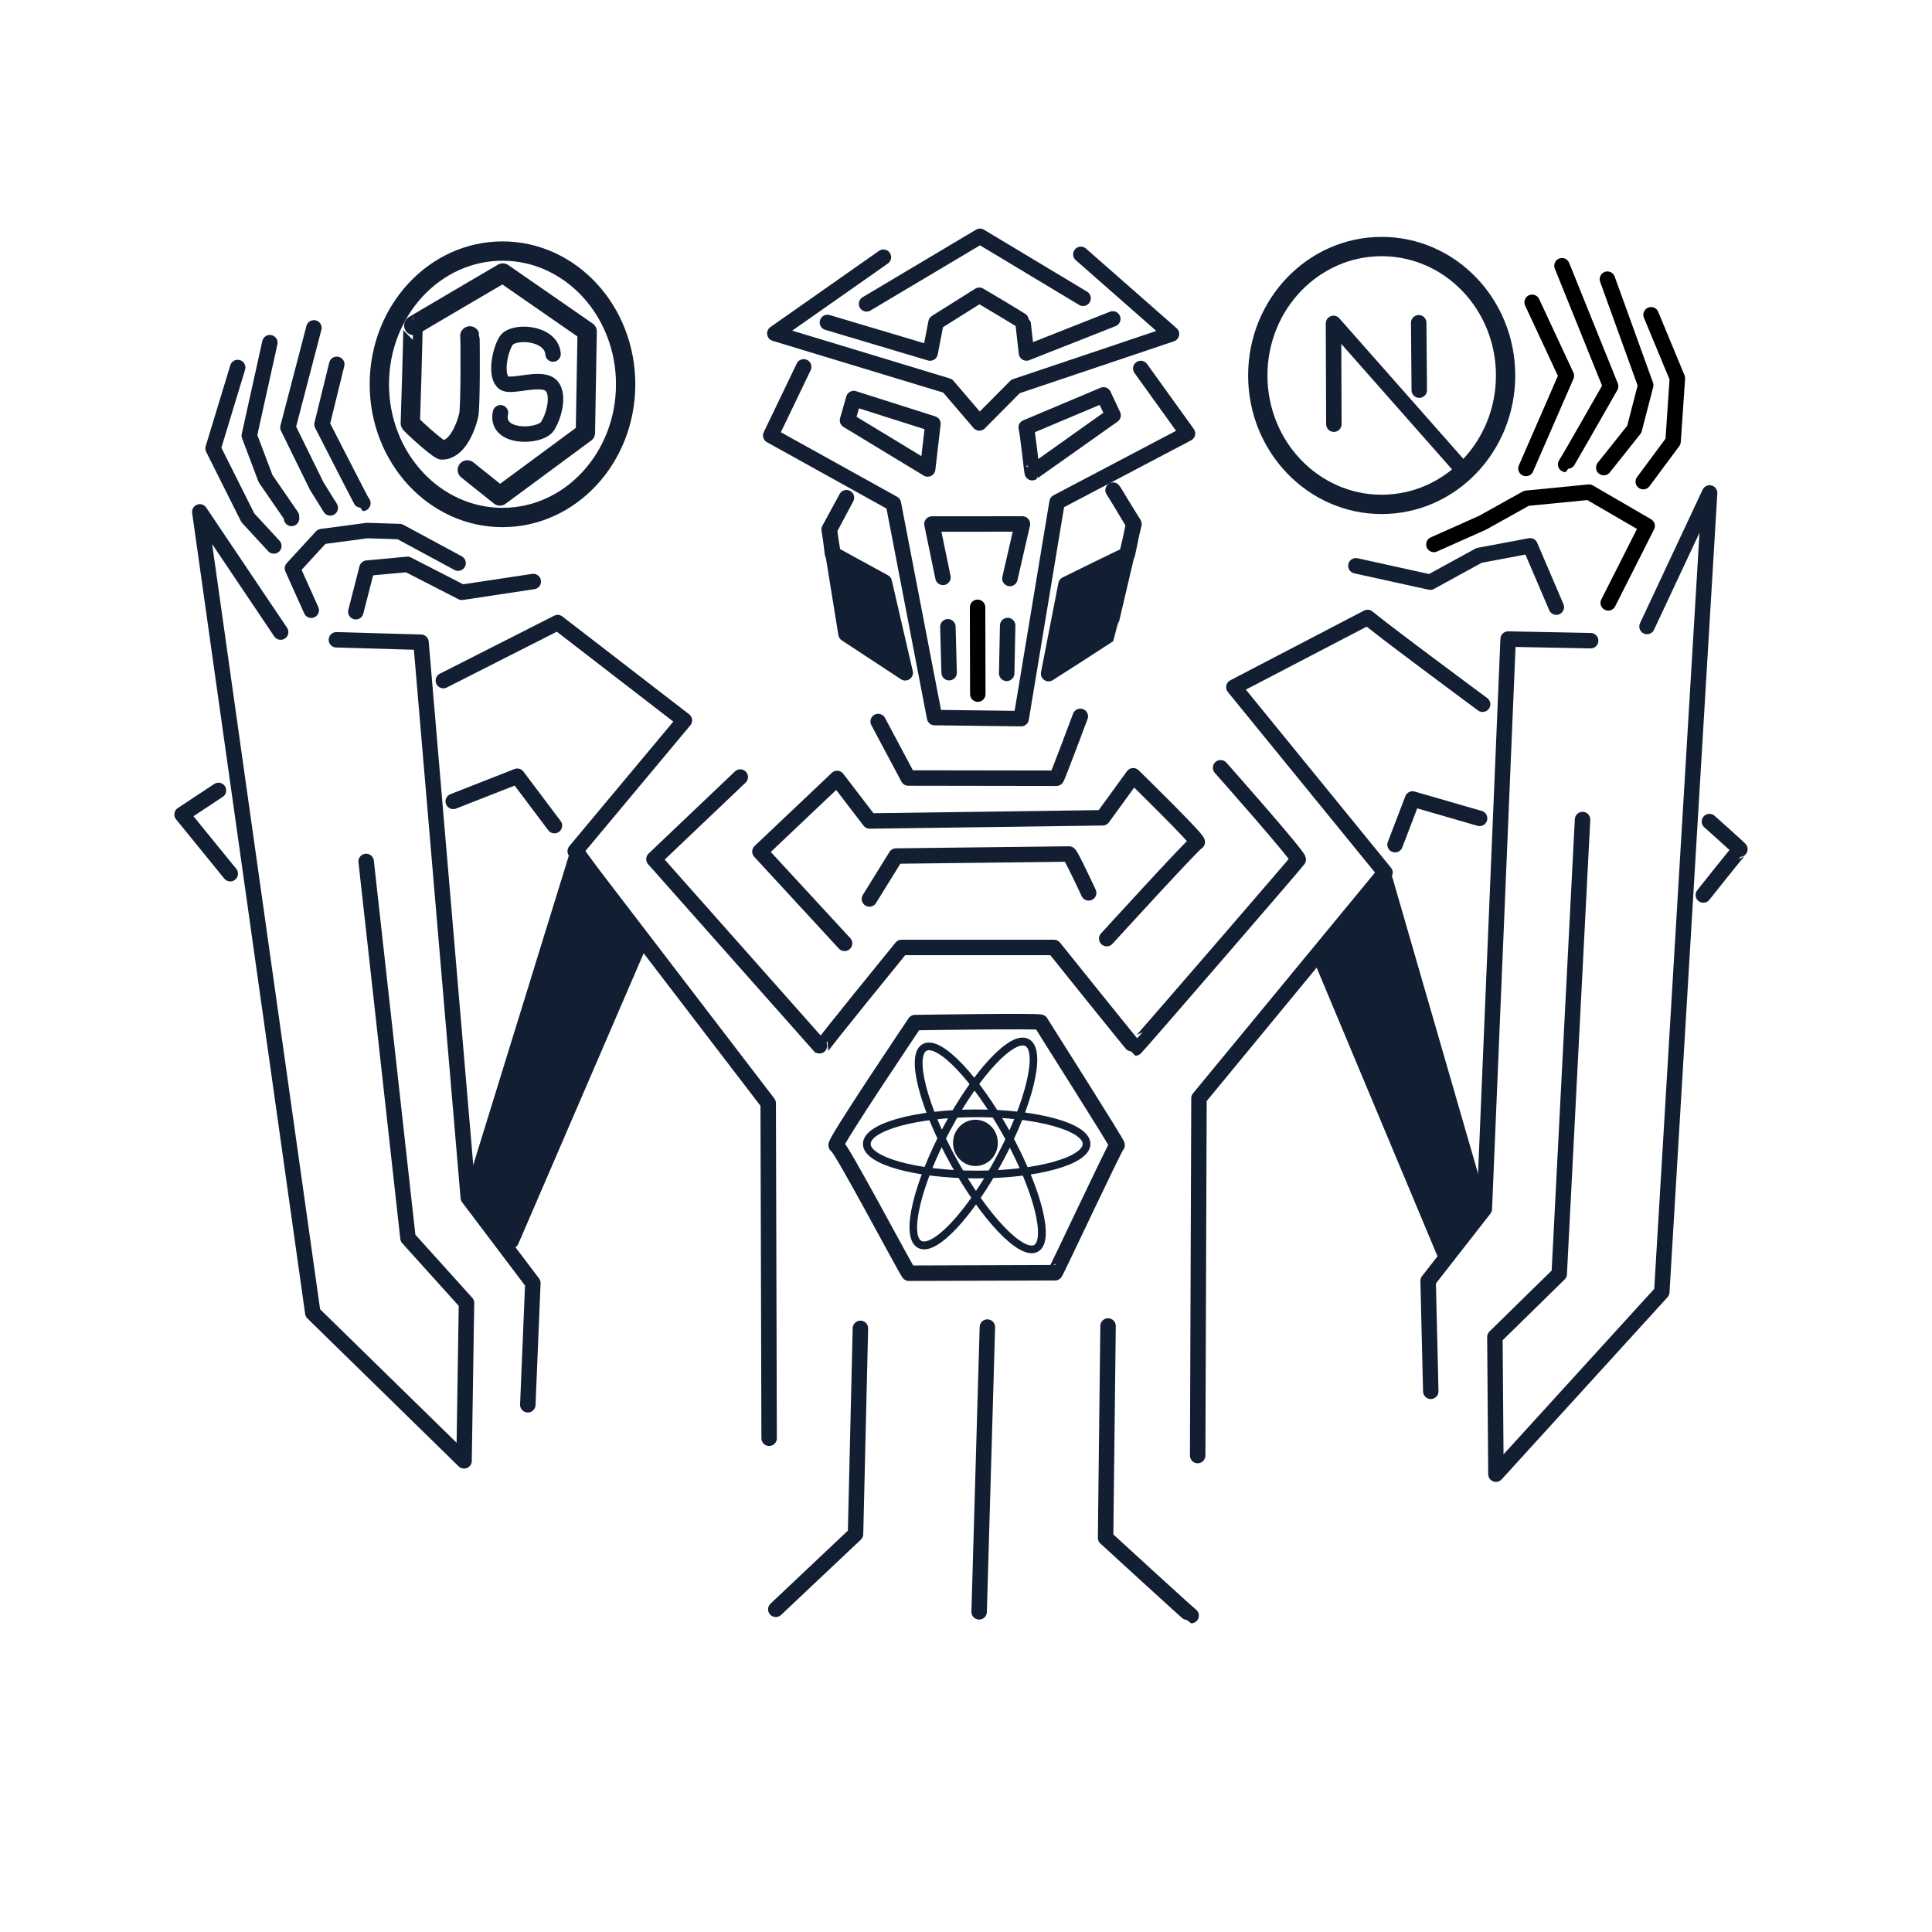
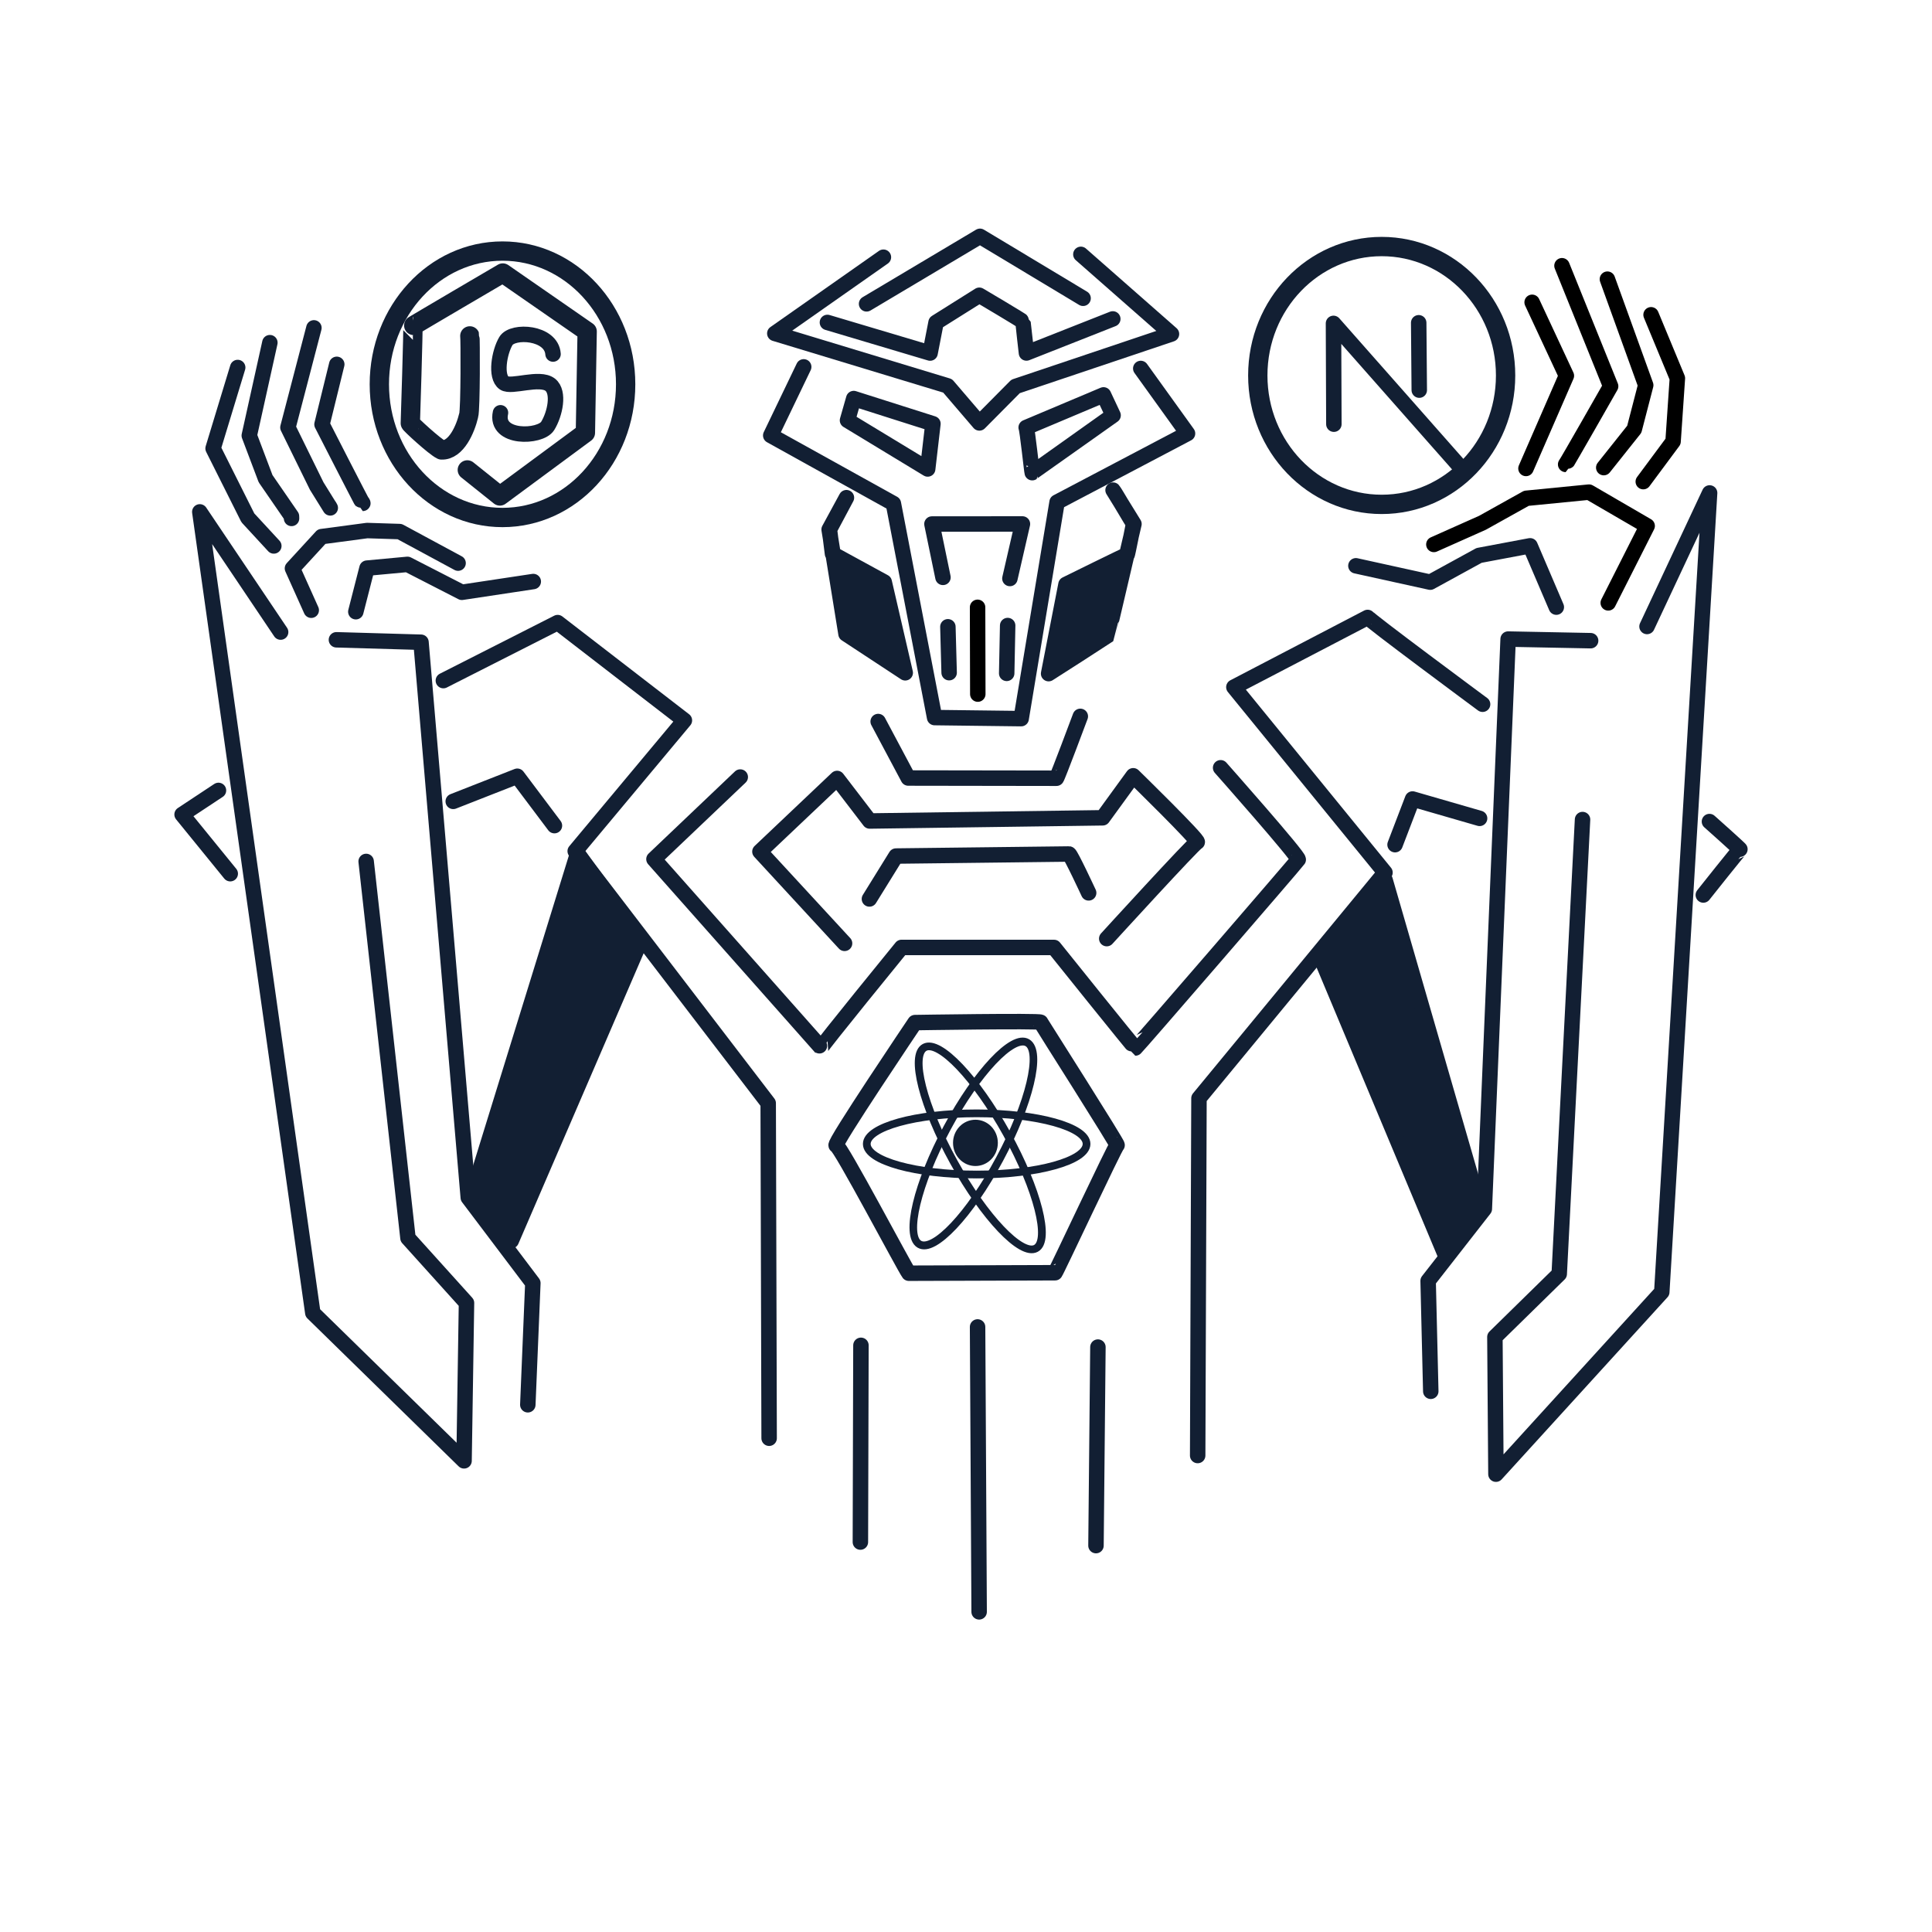
<svg xmlns="http://www.w3.org/2000/svg" viewBox="0 0 500 500">
  <defs />
  <path style="fill: none; stroke: rgb(18, 31, 51); stroke-width: 4px; stroke-linecap: round; stroke-linejoin: round;" d="M 224.267 78.636 L 253.62 61.159 L 280.301 77.196" />
  <path style="fill: none; stroke: rgb(18, 31, 51); stroke-width: 4px; stroke-linecap: round; stroke-linejoin: round;" d="M 214.134 83.447 L 240.71 91.369 L 242.251 83.447 L 253.446 76.412 C 253.446 76.412 264.74 83.078 264.74 83.262 C 264.74 83.447 265.646 91.354 265.646 91.354 L 287.989 82.536" />
  <path style="fill: none; stroke: rgb(18, 31, 51); stroke-width: 4px; stroke-linecap: round; stroke-linejoin: round;" d="M 228.626 66.565 L 200.519 86.288 L 245.238 99.856 L 253.459 109.452 L 262.827 100.008 L 303.177 86.437 L 279.728 65.828" />
  <path style="fill: none; stroke: rgb(18, 31, 51); stroke-width: 4px; stroke-linecap: round; stroke-linejoin: round;" d="M 207.998 94.945 L 199.466 112.698 L 231.207 130.313 L 241.874 185.708 L 264.276 185.982 L 273.572 129.952 L 307.33 112.188 L 295.227 95.361" />
  <path style="fill: none; stroke: rgb(18, 31, 51); stroke-width: 4px; stroke-linecap: round; stroke-linejoin: round;" d="M 220.945 103.147 L 241.443 109.666 L 240.083 121.368 L 219.333 108.785 L 220.945 103.147 Z" />
  <path style="fill: none; stroke: rgb(18, 31, 51); stroke-width: 4px; stroke-linecap: round; stroke-linejoin: round;" d="M 265.572 110.636 L 285.589 102.198 L 288.068 107.481 C 288.068 107.481 267.215 122.253 267.14 122.327 C 267.067 122.401 265.874 111.15 265.572 110.636 Z" />
  <path style="fill: none; stroke: rgb(18, 31, 51); stroke-width: 4px; stroke-linecap: round; stroke-linejoin: round;" d="M 244.038 149.424 L 241.184 135.615 L 264.605 135.602 L 261.36 149.717" />
  <path style="stroke: rgb(18, 31, 51); stroke-width: 4px; fill: rgb(18, 31, 51); stroke-linecap: round; stroke-linejoin: round;" d="M 234.273 174.12 L 218.946 164.048 L 214.578 137.041 L 219.056 128.799 L 214.662 137.045 L 215.451 143.317 L 228.839 150.631 L 234.273 174.12 Z" />
  <path style="stroke: rgb(18, 31, 51); stroke-width: 4px; fill: rgb(18, 31, 51); stroke-linecap: round; stroke-linejoin: round;" d="M 288.06 126.845 L 293.469 135.608 C 293.469 135.608 286.746 164.457 286.672 164.533 C 286.598 164.606 271.378 174.336 271.378 174.336 L 275.876 151.243 C 275.876 151.243 291.644 143.465 291.718 143.539 C 291.792 143.612 293.427 135.33 293.354 135.479 C 293.279 135.627 288.458 127.241 288.06 126.845 Z" />
  <path style="fill: rgb(216, 216, 216); stroke: rgb(0, 0, 0); stroke-linecap: round; stroke-linejoin: round; stroke-width: 4px;" d="M 253.053 179.634 L 252.998 157.173" />
  <path style="fill: rgb(216, 216, 216); stroke: rgb(18, 31, 51); stroke-linecap: round; stroke-linejoin: round; stroke-width: 4px;" d="M 245.312 162.211 L 245.636 174.089" />
  <path style="fill: rgb(216, 216, 216); stroke: rgb(18, 31, 51); stroke-linecap: round; stroke-linejoin: round; stroke-width: 4px;" d="M 260.783 161.889 L 260.531 174.266" />
-   <path style="fill: none; stroke: rgb(18, 31, 51); stroke-linecap: round; stroke-linejoin: round; stroke-width: 4px;" d="M 253.4 417.145 L 255.534 343.451" />
-   <path style="fill: none; stroke: rgb(18, 31, 51); stroke-linecap: round; stroke-linejoin: round; stroke-width: 4px;" d="M 200.776 416.487 L 221.41 397.011 L 222.673 343.778" />
-   <path style="fill: none; stroke: rgb(18, 31, 51); stroke-linecap: round; stroke-linejoin: round; stroke-width: 4px;" d="M 286.763 343.166 L 286.125 397.981 C 286.125 397.981 308.065 418.111 308.269 418.111" />
+   <path style="fill: none; stroke: rgb(18, 31, 51); stroke-linecap: round; stroke-linejoin: round; stroke-width: 4px;" d="M 253.4 417.145 L 252.996 343.413" />
  <path style="fill: none; stroke: rgb(18, 31, 51); stroke-linecap: round; stroke-linejoin: round; stroke-width: 4px;" d="M 199.05 372.215 L 198.809 285.507 L 148.863 220.278 L 177.12 186.433 L 144.322 161.127 L 114.741 176.138" />
  <path style="fill: none; stroke: rgb(18, 31, 51); stroke-linecap: round; stroke-linejoin: round; stroke-width: 4px;" d="M 309.956 376.689 L 310.294 284.23 L 358.432 225.822 L 319.325 177.834 C 319.325 177.834 354.411 159.549 354.005 159.764 C 353.598 159.978 383.694 182.256 383.694 182.256" />
  <path style="stroke: rgb(18, 31, 51); stroke-linecap: round; fill: none; stroke-linejoin: round; stroke-width: 4px;" d="M 235.216 329.508 C 235.216 329.508 272.847 329.383 273.05 329.383 C 273.254 329.383 288.694 296.365 289.1 296.365 C 289.507 296.365 269.526 264.99 269.324 264.56 C 269.121 264.133 236.795 264.646 236.795 264.646 C 236.795 264.646 215.399 296.416 216.416 296.416 C 217.434 296.416 234.136 328.111 235.216 329.508 Z" />
  <path style="fill: none; stroke: rgb(18, 31, 51); stroke-linecap: round; stroke-linejoin: round; stroke-width: 4px;" d="M 191.579 201.096 L 169.244 222.344 C 169.244 222.344 212.727 271.376 212.523 271.162 C 212.32 270.95 233.323 245.194 233.323 245.194 L 272.77 245.198 C 272.77 245.198 293.624 271.221 293.827 271.221 C 294.031 271.221 335.576 223.107 335.983 222.466 C 336.39 221.825 315.894 198.698 315.894 198.698" />
  <path style="fill: none; stroke: rgb(18, 31, 51); stroke-linecap: round; stroke-linejoin: round; stroke-width: 4px;" d="M 218.572 244.138 L 196.669 220.392 L 216.643 201.466 L 225.076 212.472 L 285.369 211.646 L 293.275 200.769 C 293.275 200.769 310.642 217.73 309.829 217.944 C 309.015 218.157 286.423 242.913 286.423 242.913" />
  <path style="fill: none; stroke: rgb(18, 31, 51); stroke-linecap: round; stroke-linejoin: round; stroke-width: 4px;" d="M 225.008 232.651 L 231.885 221.544 C 231.885 221.544 276.254 221.015 276.66 221.015 C 277.067 221.015 281.743 231.077 281.743 231.077" />
  <path style="fill: none; stroke: rgb(18, 31, 51); stroke-linecap: round; stroke-linejoin: round; stroke-width: 4px;" d="M 227.271 186.732 L 235.058 201.351 C 235.058 201.351 273.197 201.409 273.402 201.409 C 273.604 201.409 279.584 185.393 279.584 185.393" />
  <path style="stroke: rgb(18, 31, 51); stroke-linecap: round; stroke-linejoin: round; fill: rgb(18, 31, 51); stroke-width: 4px;" d="M 149.488 220.861 L 165.774 243.52 L 132.313 321.101 L 122.349 308.673 L 149.488 220.861 Z" />
  <path style="fill: none; stroke-linecap: round; stroke-linejoin: round; stroke-width: 4px; stroke: rgb(18, 31, 51);" d="M 136.598 363.554 L 137.902 332.065 L 121.19 309.938 L 108.956 166.209 L 87.066 165.578" />
  <path style="fill: none; stroke-linecap: round; stroke-linejoin: round; stroke-width: 4px; stroke: rgb(18, 31, 51);" d="M 94.759 222.94 L 105.582 320.404 L 120.729 337.198 L 120.096 378.063 L 80.955 339.779 L 51.708 132.476 L 72.628 163.582" />
  <path style="fill: rgb(18, 31, 51); stroke: rgb(18, 31, 51); stroke-width: 4px; stroke-linecap: round; stroke-linejoin: round;" d="M 358.468 227.769 L 383.266 313.484 L 374.153 325.032 L 342.292 248.937 L 358.468 227.769 Z" />
  <path style="fill: none; stroke: rgb(18, 31, 51); stroke-width: 4px; stroke-linecap: round; stroke-linejoin: round;" d="M 370.283 360.065 L 369.599 331.484 L 384.142 312.862 L 390.303 165.392 L 411.655 165.809" />
  <path style="fill: none; stroke: rgb(18, 31, 51); stroke-width: 4px; stroke-linecap: round; stroke-linejoin: round;" d="M 409.56 212.099 L 403.526 329.701 L 386.877 346.018 L 387.148 381.515 L 430.068 334.383 L 442.447 127.575 L 426.247 162.133" />
  <path style="fill: none; stroke-linejoin: round; stroke-width: 4px; stroke: rgb(18, 31, 51); stroke-linecap: round;" d="M 56.541 204.562 L 47.124 210.789 L 59.588 226.108" />
  <path style="fill: none; stroke-linejoin: round; stroke-width: 4px; stroke: rgb(18, 31, 51); stroke-linecap: round;" d="M 442.405 212.618 C 442.405 212.618 450.547 219.857 450.343 219.857 C 450.141 219.857 440.817 231.626 440.817 231.626" />
  <path style="fill: none; stroke: rgb(18, 31, 51); stroke-linejoin: round; stroke-linecap: round; stroke-width: 4px;" d="M 117.297 207.395 L 133.877 200.89 L 143.487 213.672" />
  <path style="fill: none; stroke: rgb(18, 31, 51); stroke-linejoin: round; stroke-linecap: round; stroke-width: 4px;" d="M 382.918 211.792 L 365.566 206.777 L 361.038 218.601" />
  <ellipse style="fill: none; stroke: rgb(18, 31, 51); stroke-width: 5px; stroke-linecap: round; stroke-linejoin: round;" cx="130.045" cy="99.451" rx="31.872" ry="34.476" />
  <ellipse style="fill: none; stroke: rgb(18, 31, 51); stroke-width: 5px; stroke-linecap: round; stroke-linejoin: round;" cx="357.581" cy="97.169" rx="32.066" ry="33.364" />
  <path style="fill: none; stroke: rgb(18, 31, 51); stroke-width: 5px; stroke-linecap: round; stroke-linejoin: round;" d="M 120.943 121.616 L 129.371 128.356 L 151.5 112.016 L 151.957 85.784 L 130.121 70.654 C 130.121 70.654 106.679 84.383 106.843 84.383 C 107.005 84.383 106.191 109.529 106.191 109.529 C 106.087 109.674 112.472 115.583 114.273 116.443 C 118.092 116.601 120.468 110.988 121.288 107.513 C 121.786 105.958 121.727 87.258 121.593 86.93" />
  <path style="fill: none; stroke-width: 4px; stroke-linecap: round; stroke-linejoin: round; stroke: rgb(18, 31, 51);" d="M 143.126 91.626 C 142.715 85.919 132.673 85.342 130.932 88.248 C 129.193 91.153 128.128 97.514 130.462 99.118 C 132.349 100.415 139.648 97.407 142.4 99.572 C 144.84 101.489 143.643 107.166 141.735 110.238 C 139.825 113.31 128.001 113.681 129.525 106.824" />
  <path style="fill: none; stroke: rgb(18, 31, 51); stroke-width: 4px; stroke-linecap: round; stroke-linejoin: round;" d="M 378.947 122.036 L 345.106 83.693 L 345.205 109.78" />
  <path style="stroke: rgb(18, 31, 51); fill: none; stroke-width: 4px; stroke-linecap: round; stroke-linejoin: round;" d="M 367.305 100.965 L 367.158 83.532" />
  <ellipse style="stroke: rgb(18, 31, 51); fill: none; stroke-miterlimit: 2; stroke-width: 2px;" cx="252.761" cy="296.048" rx="28.438" ry="7.919" />
  <ellipse style="stroke: rgb(18, 31, 51); fill: none; stroke-miterlimit: 2; stroke-width: 2px;" cx="253.376" cy="286.057" rx="29.729" ry="7.77" transform="matrix(0.484047, 0.875042, -0.883692, 0.46841, 383.8388, -58.63593)" />
  <ellipse style="stroke: rgb(18, 31, 51); fill: none; stroke-miterlimit: 2; stroke-width: 2px;" cx="254.491" cy="286.034" rx="29.583" ry="7.892" transform="matrix(0.472671, -0.881239, 0.860419, 0.511487, -114.4887, 373.8963)" />
  <ellipse style="stroke-width: 2px; stroke: rgb(18, 31, 51); fill: rgb(18, 31, 51);" cx="252.442" cy="295.776" rx="4.799" ry="4.989" />
  <path style="fill: none; stroke: rgb(18, 31, 51); stroke-width: 4px; stroke-linecap: round; stroke-linejoin: round;" d="M 92.087 158.311 L 94.977 147.033 L 105.452 146.06 L 119.536 153.286 L 138.011 150.501" />
  <path style="fill: none; stroke: rgb(18, 31, 51); stroke-width: 4px; stroke-linecap: round; stroke-linejoin: round;" d="M 70.863 141.291 L 64.147 134.014 L 55.148 116.054 L 61.515 95.109" />
  <path style="fill: none; stroke: rgb(18, 31, 51); stroke-width: 4px; stroke-linecap: round; stroke-linejoin: round;" d="M 75.452 134.168 L 75.434 133.611 L 68.733 123.881 L 64.516 112.723 L 69.842 88.682" />
  <path style="fill: none; stroke: rgb(18, 31, 51); stroke-width: 4px; stroke-linecap: round; stroke-linejoin: round;" d="M 81.24 84.852 L 74.517 110.623 L 81.954 125.769 L 85.476 131.441 L 85.213 130.973" />
  <path style="fill: none; stroke: rgb(18, 31, 51); stroke-width: 4px; stroke-linecap: round; stroke-linejoin: round;" d="M 87.154 94.29 L 83.335 109.827 C 83.335 109.827 93.777 130.269 93.881 130.269 C 93.985 130.269 93.763 129.972 93.763 129.972" />
  <path style="fill: none; stroke: rgb(18, 31, 51); stroke-width: 4px; stroke-linecap: round; stroke-linejoin: round;" d="M 80.551 157.926 L 75.687 147.094 L 83.234 138.873 L 95.017 137.304 L 103.428 137.571 L 118.553 145.735" />
  <path style="fill: none; stroke: rgb(18, 31, 51); stroke-width: 4px; stroke-linecap: round; stroke-linejoin: round;" d="M 402.773 157.125 L 395.985 141.256 L 382.779 143.743 L 370.145 150.663 L 350.906 146.427" />
  <path style="stroke: rgb(0, 0, 0); fill: none; stroke-width: 4px; stroke-linecap: round; stroke-linejoin: round;" d="M 371.084 140.902 L 383.667 135.294 L 395.031 128.956 L 411.234 127.362 L 426.284 136.109 L 416.212 156.024" />
  <path style="stroke: rgb(0, 0, 0); fill: none; stroke-width: 4px; stroke-linecap: round; stroke-linejoin: round;" d="M 394.92 121.236 L 405.375 97.24 L 396.514 78.238" />
  <path style="stroke: rgb(0, 0, 0); fill: none; stroke-width: 4px; stroke-linecap: round; stroke-linejoin: round;" d="M 404.239 68.773 L 416.828 99.965 C 416.828 99.965 405.326 120.187 405.188 120.187" />
  <path style="stroke: rgb(0, 0, 0); fill: none; stroke-width: 4px; stroke-linecap: round; stroke-linejoin: round;" d="M 415.05 121.016 L 422.949 111.094 L 425.908 99.688 L 415.995 72.25" />
  <path style="stroke: rgb(0, 0, 0); fill: none; stroke-width: 4px; stroke-linecap: round; stroke-linejoin: round;" d="M 425.277 124.646 L 432.989 114.254 L 434.105 97.89 L 427.295 81.467" />
+   <path style="fill: rgb(216, 216, 216); stroke-width: 4px; stroke-linejoin: round; stroke-linecap: round; stroke: rgb(18, 31, 51);" d="M 222.811 348.169 L 222.668 399.087" />
+   <path style="fill: rgb(216, 216, 216); stroke-width: 4px; stroke-linejoin: round; stroke-linecap: round; stroke: rgb(18, 31, 51);" d="M 284.14 348.624 L 283.639 400.003" />
</svg>
